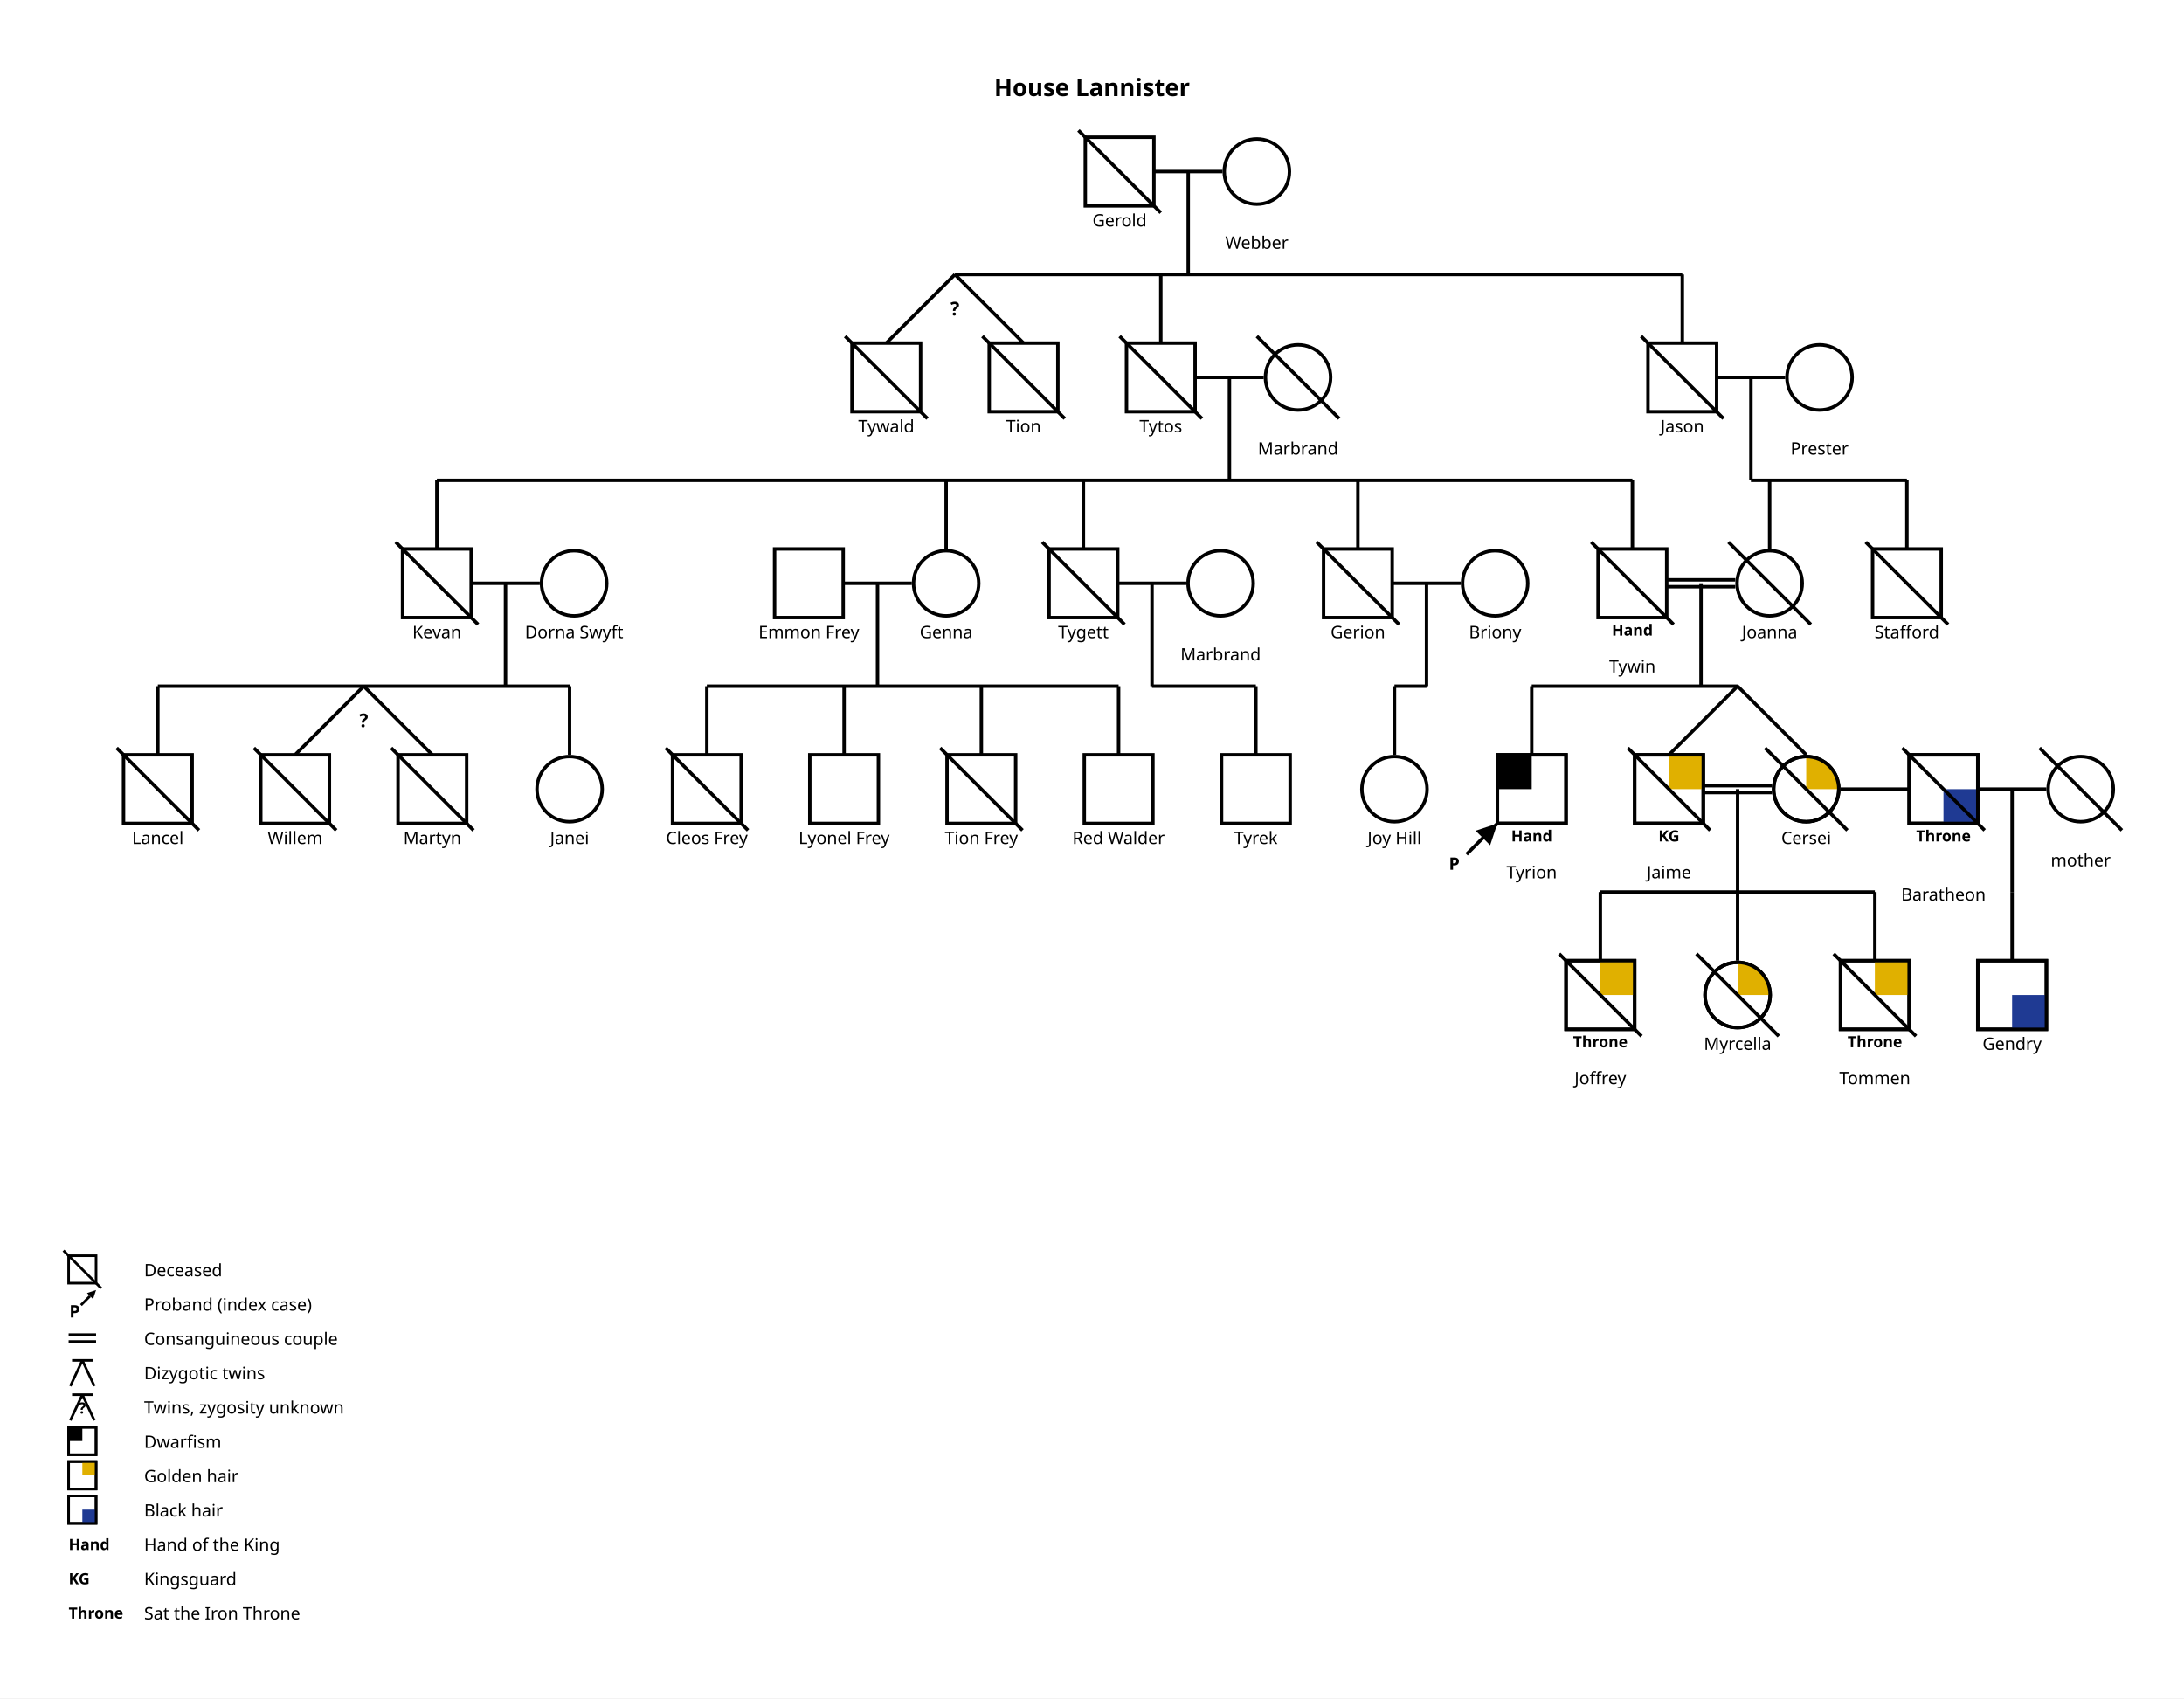
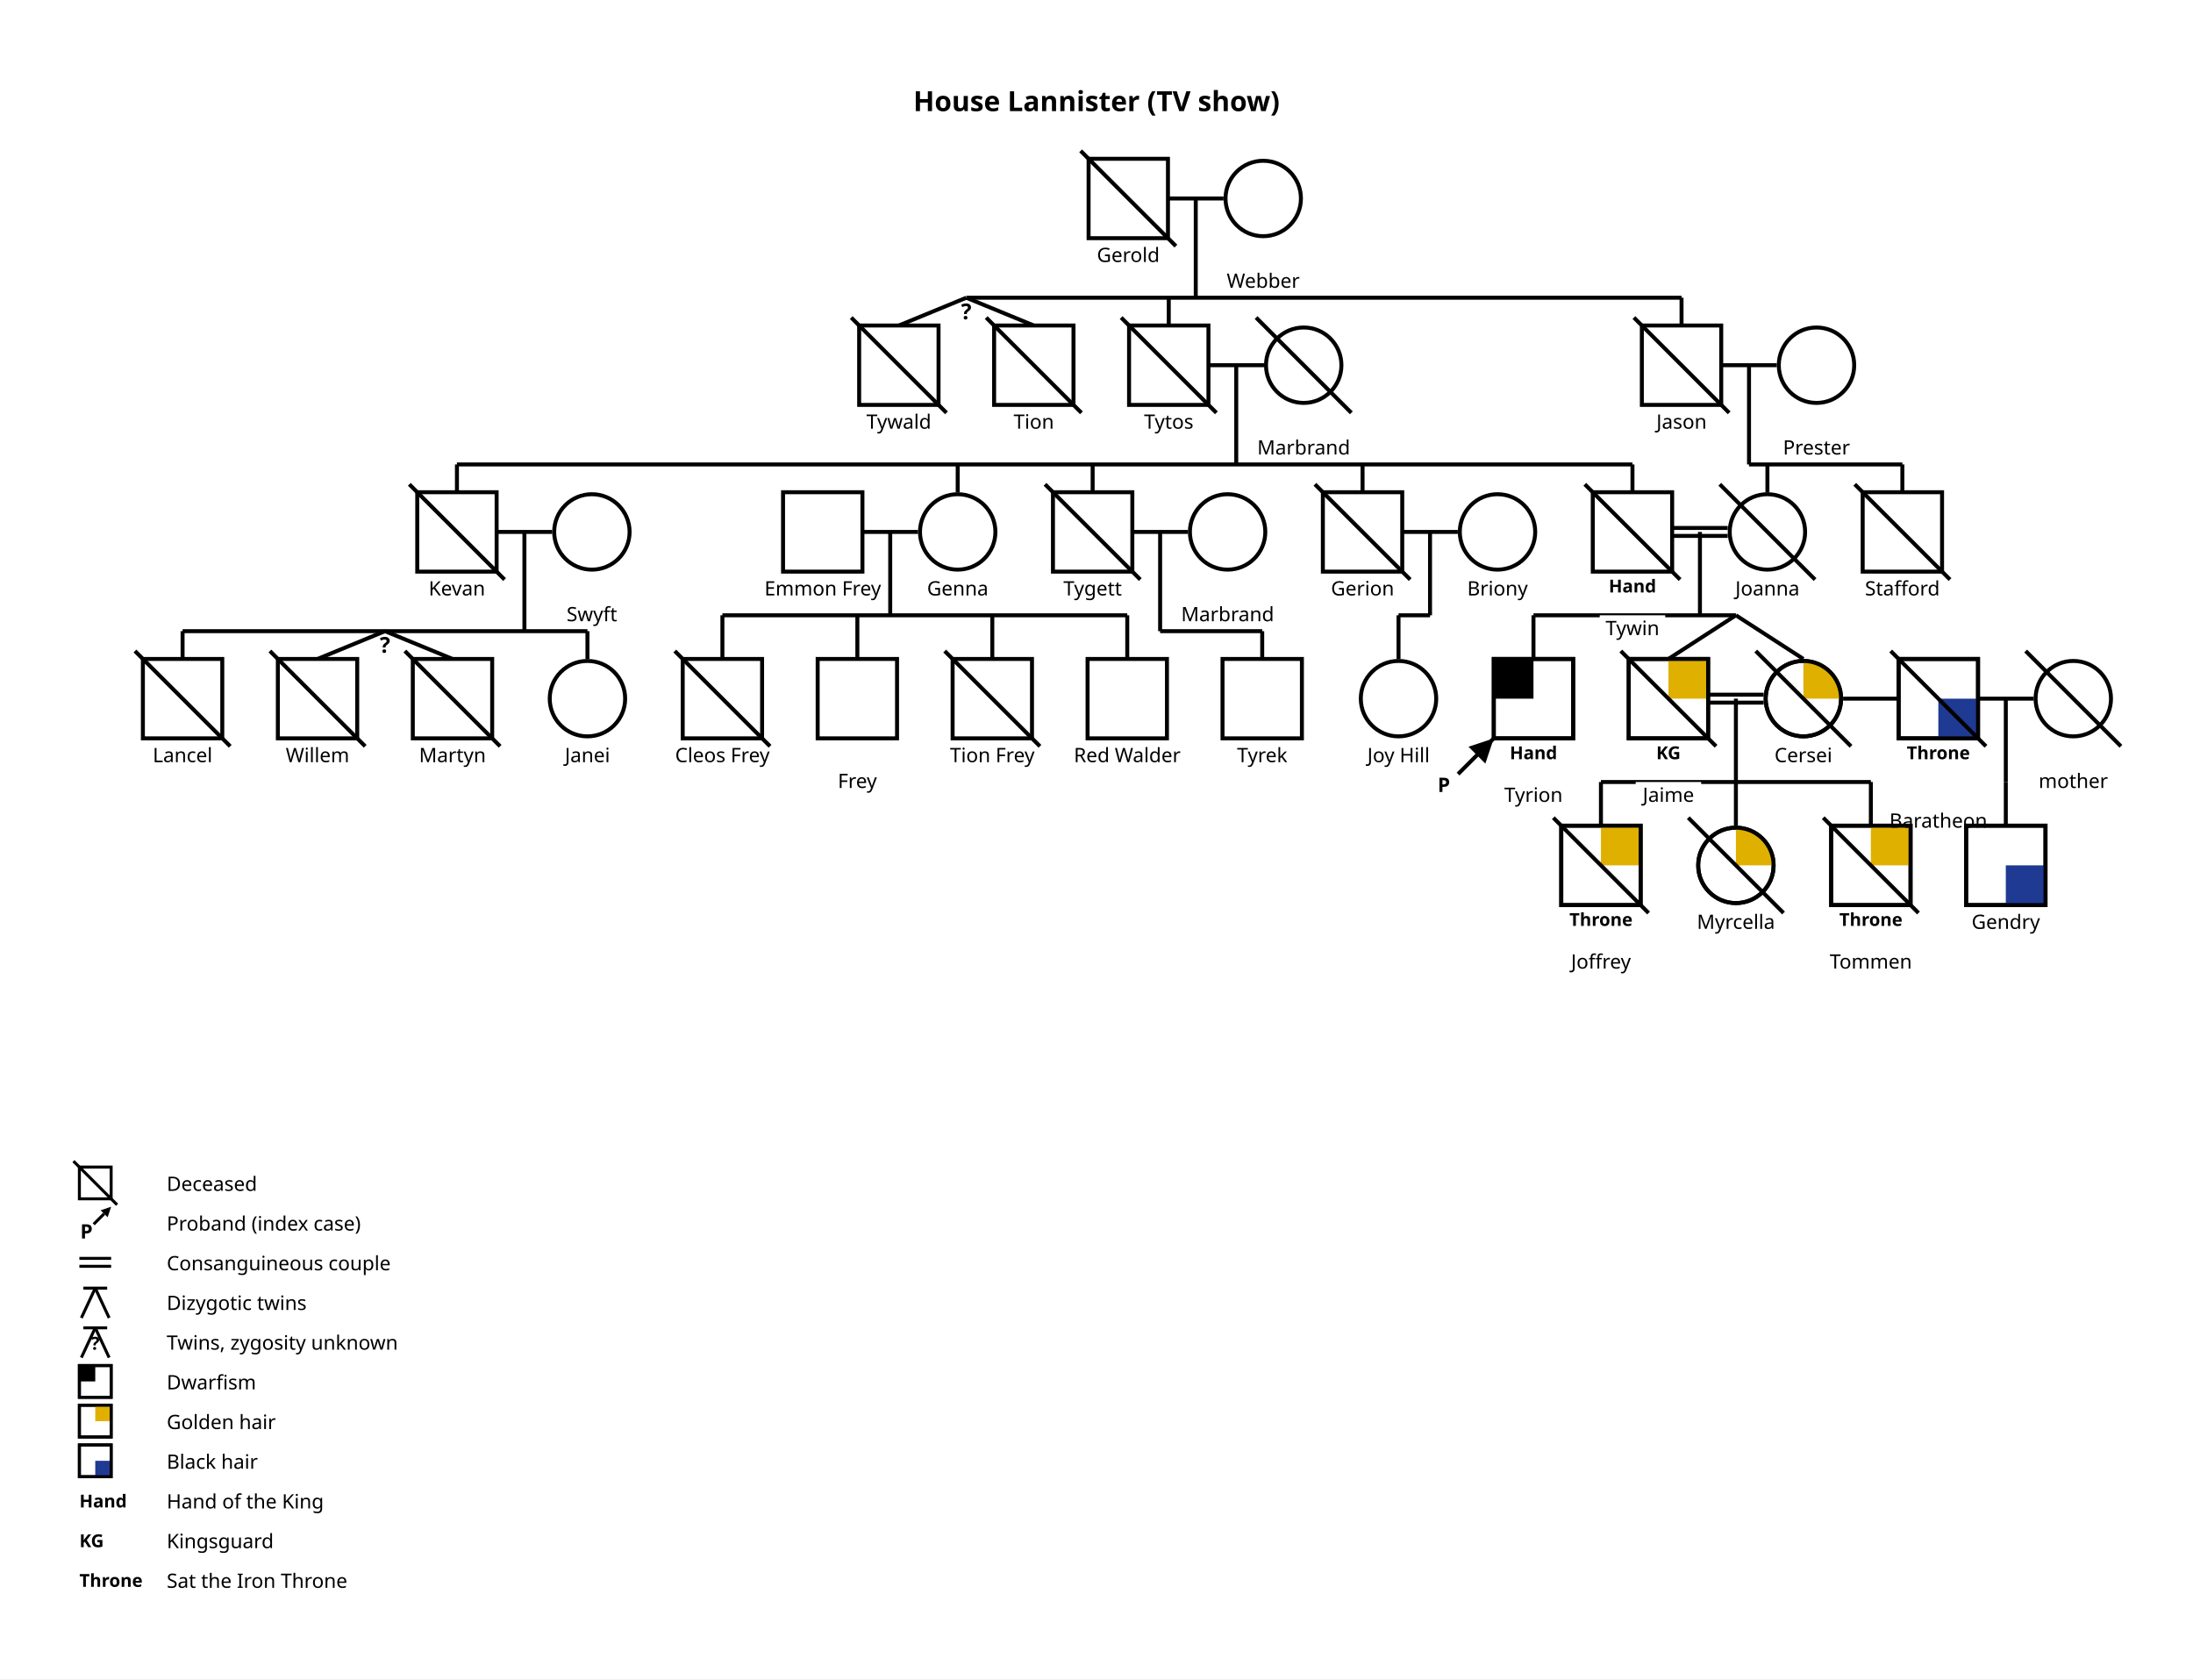
- <svg xmlns="http://www.w3.org/2000/svg" width="1273" height="990" viewBox="0 0 1273 990">
+ <svg xmlns="http://www.w3.org/2000/svg" width="1105" height="846" viewBox="0 0 1105 846">
  <defs>
    <marker id="proband-arrowhead" markerWidth="6" markerHeight="6" refX="6" refY="3" orient="auto">
      <path d="M 0 0 L 6 3 L 0 6 Z" fill="black" />
    </marker>
  </defs>
-   <rect width="1273" height="990" fill="white" />
-   <text class="chart-title" x="636.5" y="56" text-anchor="middle" font-family="sans-serif" font-size="14" font-weight="bold" fill="black">House Lannister</text>
+   <rect width="1105" height="846" fill="white" />
+   <text class="chart-title" x="552.5" y="56" text-anchor="middle" font-family="sans-serif" font-size="14" font-weight="bold" fill="black">House Lannister (TV show)</text>
  <g transform="translate(92 100)">
    <g class="couple-lines">
-       <path d="M 580.59 0 L 620.59 0" stroke="black" stroke-width="2" fill="none" />
-       <path d="M 604.6 120 L 644.6 120" stroke="black" stroke-width="2" fill="none" />
-       <path d="M 908.57 120 L 948.57 120" stroke="black" stroke-width="2" fill="none" />
-       <path d="M 182.64 240 L 222.64 240" stroke="black" stroke-width="2" fill="none" />
-       <path d="M 399.48 240 L 439.48 240" stroke="black" stroke-width="2" fill="none" />
-       <path d="M 559.48 240 L 599.48 240" stroke="black" stroke-width="2" fill="none" />
-       <path d="M 719.48 240 L 759.48 240" stroke="black" stroke-width="2" fill="none" />
-       <path d="M 879.48 238 L 919.48 238" stroke="black" stroke-width="2" fill="none" />
-       <path d="M 879.48 242 L 919.48 242" stroke="black" stroke-width="2" fill="none" />
-       <path d="M 900.8 358 L 940.8 358" stroke="black" stroke-width="2" fill="none" />
-       <path d="M 900.8 362 L 940.8 362" stroke="black" stroke-width="2" fill="none" />
-       <path d="M 980.8 360 L 1020.8 360" stroke="black" stroke-width="2" fill="none" />
-       <path d="M 1060.8 360 L 1100.8 360" stroke="black" stroke-width="2" fill="none" />
+       <path d="M 496.51 0 L 524.51 0" stroke="black" stroke-width="2" fill="none" />
+       <path d="M 516.91 84 L 544.91 84" stroke="black" stroke-width="2" fill="none" />
+       <path d="M 775.29 84 L 803.29 84" stroke="black" stroke-width="2" fill="none" />
+       <path d="M 158.24 168 L 186.24 168" stroke="black" stroke-width="2" fill="none" />
+       <path d="M 342.56 168 L 370.56 168" stroke="black" stroke-width="2" fill="none" />
+       <path d="M 478.56 168 L 506.56 168" stroke="black" stroke-width="2" fill="none" />
+       <path d="M 614.56 168 L 642.56 168" stroke="black" stroke-width="2" fill="none" />
+       <path d="M 750.56 166 L 778.56 166" stroke="black" stroke-width="2" fill="none" />
+       <path d="M 750.56 170 L 778.56 170" stroke="black" stroke-width="2" fill="none" />
+       <path d="M 768.68 250 L 796.68 250" stroke="black" stroke-width="2" fill="none" />
+       <path d="M 768.68 254 L 796.68 254" stroke="black" stroke-width="2" fill="none" />
+       <path d="M 836.68 252 L 864.68 252" stroke="black" stroke-width="2" fill="none" />
+       <path d="M 904.68 252 L 932.68 252" stroke="black" stroke-width="2" fill="none" />
    </g>
    <g class="sibship-lines">
-       <line x1="600.59" y1="0" x2="600.59" y2="60" stroke="black" stroke-width="2" />
-       <line x1="464.6" y1="60" x2="888.57" y2="60" stroke="black" stroke-width="2" />
-       <line x1="464.6" y1="60" x2="424.6" y2="100" stroke="black" stroke-width="2" />
-       <line x1="464.6" y1="60" x2="504.6" y2="100" stroke="black" stroke-width="2" />
-       <line x1="584.6" y1="60" x2="584.6" y2="100" stroke="black" stroke-width="2" />
-       <line x1="888.57" y1="60" x2="888.57" y2="100" stroke="black" stroke-width="2" />
-       <text x="464.6" y="83.85" text-anchor="middle" font-family="sans-serif" font-size="11" font-weight="bold" fill="black">?</text>
-       <line x1="624.6" y1="120" x2="624.6" y2="180" stroke="black" stroke-width="2" />
-       <line x1="162.64" y1="180" x2="859.48" y2="180" stroke="black" stroke-width="2" />
-       <line x1="162.64" y1="180" x2="162.64" y2="220" stroke="black" stroke-width="2" />
-       <line x1="459.48" y1="180" x2="459.48" y2="220" stroke="black" stroke-width="2" />
-       <line x1="539.48" y1="180" x2="539.48" y2="220" stroke="black" stroke-width="2" />
-       <line x1="699.48" y1="180" x2="699.48" y2="220" stroke="black" stroke-width="2" />
-       <line x1="859.48" y1="180" x2="859.48" y2="220" stroke="black" stroke-width="2" />
-       <line x1="928.57" y1="120" x2="928.57" y2="180" stroke="black" stroke-width="2" />
-       <line x1="928.57" y1="180" x2="1019.48" y2="180" stroke="black" stroke-width="2" />
-       <line x1="939.48" y1="180" x2="939.48" y2="220" stroke="black" stroke-width="2" />
-       <line x1="1019.48" y1="180" x2="1019.48" y2="220" stroke="black" stroke-width="2" />
-       <line x1="202.64" y1="240" x2="202.64" y2="300" stroke="black" stroke-width="2" />
-       <line x1="0" y1="300" x2="240" y2="300" stroke="black" stroke-width="2" />
-       <line x1="0" y1="300" x2="0" y2="340" stroke="black" stroke-width="2" />
-       <line x1="120" y1="300" x2="80" y2="340" stroke="black" stroke-width="2" />
-       <line x1="120" y1="300" x2="160" y2="340" stroke="black" stroke-width="2" />
-       <line x1="240" y1="300" x2="240" y2="340" stroke="black" stroke-width="2" />
-       <text x="120" y="323.85" text-anchor="middle" font-family="sans-serif" font-size="11" font-weight="bold" fill="black">?</text>
-       <line x1="419.48" y1="240" x2="419.48" y2="300" stroke="black" stroke-width="2" />
-       <line x1="320" y1="300" x2="560" y2="300" stroke="black" stroke-width="2" />
-       <line x1="320" y1="300" x2="320" y2="340" stroke="black" stroke-width="2" />
-       <line x1="400" y1="300" x2="400" y2="340" stroke="black" stroke-width="2" />
-       <line x1="480" y1="300" x2="480" y2="340" stroke="black" stroke-width="2" />
-       <line x1="560" y1="300" x2="560" y2="340" stroke="black" stroke-width="2" />
-       <line x1="579.48" y1="240" x2="579.48" y2="300" stroke="black" stroke-width="2" />
-       <line x1="579.48" y1="300" x2="640" y2="300" stroke="black" stroke-width="2" />
-       <line x1="640" y1="300" x2="640" y2="340" stroke="black" stroke-width="2" />
-       <line x1="739.48" y1="240" x2="739.48" y2="300" stroke="black" stroke-width="2" />
-       <line x1="720.8" y1="300" x2="739.48" y2="300" stroke="black" stroke-width="2" />
-       <line x1="720.8" y1="300" x2="720.8" y2="340" stroke="black" stroke-width="2" />
-       <line x1="899.48" y1="240" x2="899.48" y2="300" stroke="black" stroke-width="2" />
-       <line x1="800.8" y1="300" x2="920.8" y2="300" stroke="black" stroke-width="2" />
-       <line x1="800.8" y1="300" x2="800.8" y2="340" stroke="black" stroke-width="2" />
-       <line x1="920.8" y1="300" x2="880.8" y2="340" stroke="black" stroke-width="2" />
-       <line x1="920.8" y1="300" x2="960.8" y2="340" stroke="black" stroke-width="2" />
-       <line x1="920.8" y1="360" x2="920.8" y2="420" stroke="black" stroke-width="2" />
-       <line x1="840.8" y1="420" x2="1000.8" y2="420" stroke="black" stroke-width="2" />
-       <line x1="840.8" y1="420" x2="840.8" y2="460" stroke="black" stroke-width="2" />
-       <line x1="920.8" y1="420" x2="920.8" y2="460" stroke="black" stroke-width="2" />
-       <line x1="1000.8" y1="420" x2="1000.8" y2="460" stroke="black" stroke-width="2" />
-       <line x1="1080.8" y1="360" x2="1080.8" y2="420" stroke="black" stroke-width="2" />
-       <line x1="1080.8" y1="420" x2="1080.8" y2="420" stroke="black" stroke-width="2" />
-       <line x1="1080.8" y1="420" x2="1080.8" y2="460" stroke="black" stroke-width="2" />
+       <line x1="510.51" y1="0" x2="510.51" y2="50" stroke="black" stroke-width="2" />
+       <line x1="394.91" y1="50" x2="755.29" y2="50" stroke="black" stroke-width="2" />
+       <line x1="394.91" y1="50" x2="360.91" y2="64" stroke="black" stroke-width="2" />
+       <line x1="394.91" y1="50" x2="428.91" y2="64" stroke="black" stroke-width="2" />
+       <line x1="496.91" y1="50" x2="496.91" y2="64" stroke="black" stroke-width="2" />
+       <line x1="755.29" y1="50" x2="755.29" y2="64" stroke="black" stroke-width="2" />
+       <text x="394.91" y="60.85" text-anchor="middle" font-family="sans-serif" font-size="11" font-weight="bold" fill="black">?</text>
+       <line x1="530.91" y1="84" x2="530.91" y2="134" stroke="black" stroke-width="2" />
+       <line x1="138.24" y1="134" x2="730.56" y2="134" stroke="black" stroke-width="2" />
+       <line x1="138.24" y1="134" x2="138.24" y2="148" stroke="black" stroke-width="2" />
+       <line x1="390.56" y1="134" x2="390.56" y2="148" stroke="black" stroke-width="2" />
+       <line x1="458.56" y1="134" x2="458.56" y2="148" stroke="black" stroke-width="2" />
+       <line x1="594.56" y1="134" x2="594.56" y2="148" stroke="black" stroke-width="2" />
+       <line x1="730.56" y1="134" x2="730.56" y2="148" stroke="black" stroke-width="2" />
+       <line x1="789.29" y1="84" x2="789.29" y2="134" stroke="black" stroke-width="2" />
+       <line x1="789.29" y1="134" x2="866.56" y2="134" stroke="black" stroke-width="2" />
+       <line x1="798.56" y1="134" x2="798.56" y2="148" stroke="black" stroke-width="2" />
+       <line x1="866.56" y1="134" x2="866.56" y2="148" stroke="black" stroke-width="2" />
+       <line x1="172.24" y1="168" x2="172.24" y2="218" stroke="black" stroke-width="2" />
+       <line x1="0" y1="218" x2="204" y2="218" stroke="black" stroke-width="2" />
+       <line x1="0" y1="218" x2="0" y2="232" stroke="black" stroke-width="2" />
+       <line x1="102" y1="218" x2="68" y2="232" stroke="black" stroke-width="2" />
+       <line x1="102" y1="218" x2="136" y2="232" stroke="black" stroke-width="2" />
+       <line x1="204" y1="218" x2="204" y2="232" stroke="black" stroke-width="2" />
+       <text x="102" y="228.85" text-anchor="middle" font-family="sans-serif" font-size="11" font-weight="bold" fill="black">?</text>
+       <line x1="356.56" y1="168" x2="356.56" y2="210" stroke="black" stroke-width="2" />
+       <line x1="272" y1="210" x2="476" y2="210" stroke="black" stroke-width="2" />
+       <line x1="272" y1="210" x2="272" y2="232" stroke="black" stroke-width="2" />
+       <line x1="340" y1="210" x2="340" y2="232" stroke="black" stroke-width="2" />
+       <line x1="408" y1="210" x2="408" y2="232" stroke="black" stroke-width="2" />
+       <line x1="476" y1="210" x2="476" y2="232" stroke="black" stroke-width="2" />
+       <line x1="492.56" y1="168" x2="492.56" y2="218" stroke="black" stroke-width="2" />
+       <line x1="492.56" y1="218" x2="544" y2="218" stroke="black" stroke-width="2" />
+       <line x1="544" y1="218" x2="544" y2="232" stroke="black" stroke-width="2" />
+       <line x1="628.56" y1="168" x2="628.56" y2="210" stroke="black" stroke-width="2" />
+       <line x1="612.68" y1="210" x2="628.56" y2="210" stroke="black" stroke-width="2" />
+       <line x1="612.68" y1="210" x2="612.68" y2="232" stroke="black" stroke-width="2" />
+       <line x1="764.56" y1="168" x2="764.56" y2="210" stroke="black" stroke-width="2" />
+       <line x1="680.68" y1="210" x2="782.68" y2="210" stroke="black" stroke-width="2" />
+       <line x1="680.68" y1="210" x2="680.68" y2="232" stroke="black" stroke-width="2" />
+       <line x1="782.68" y1="210" x2="748.68" y2="232" stroke="black" stroke-width="2" />
+       <line x1="782.68" y1="210" x2="816.68" y2="232" stroke="black" stroke-width="2" />
+       <line x1="782.68" y1="252" x2="782.68" y2="294" stroke="black" stroke-width="2" />
+       <line x1="714.68" y1="294" x2="850.68" y2="294" stroke="black" stroke-width="2" />
+       <line x1="714.68" y1="294" x2="714.68" y2="316" stroke="black" stroke-width="2" />
+       <line x1="782.68" y1="294" x2="782.68" y2="316" stroke="black" stroke-width="2" />
+       <line x1="850.68" y1="294" x2="850.68" y2="316" stroke="black" stroke-width="2" />
+       <line x1="918.68" y1="252" x2="918.68" y2="294" stroke="black" stroke-width="2" />
+       <line x1="918.68" y1="294" x2="918.68" y2="294" stroke="black" stroke-width="2" />
+       <line x1="918.68" y1="294" x2="918.68" y2="316" stroke="black" stroke-width="2" />
    </g>
    <g class="assisted-lines">
</g>
    <g class="duplicate-arcs">
</g>
    <g class="symbols">
-       <g transform="translate(560.59 0)">
-         <rect x="-20" y="-20" width="40" height="40" stroke="black" stroke-width="2" fill="white" />
-         <line x1="-24" y1="-24" x2="24" y2="24" stroke="black" stroke-width="2" />
-       </g>
-       <g transform="translate(640.59 0)">
-         <circle cx="0" cy="0" r="19" stroke="black" stroke-width="2" fill="white" />
-       </g>
-       <g transform="translate(424.6 120)">
-         <rect x="-20" y="-20" width="40" height="40" stroke="black" stroke-width="2" fill="white" />
-         <line x1="-24" y1="-24" x2="24" y2="24" stroke="black" stroke-width="2" />
-       </g>
-       <g transform="translate(504.6 120)">
-         <rect x="-20" y="-20" width="40" height="40" stroke="black" stroke-width="2" fill="white" />
-         <line x1="-24" y1="-24" x2="24" y2="24" stroke="black" stroke-width="2" />
-       </g>
-       <g transform="translate(584.6 120)">
-         <rect x="-20" y="-20" width="40" height="40" stroke="black" stroke-width="2" fill="white" />
-         <line x1="-24" y1="-24" x2="24" y2="24" stroke="black" stroke-width="2" />
-       </g>
-       <g transform="translate(664.6 120)">
-         <circle cx="0" cy="0" r="19" stroke="black" stroke-width="2" fill="white" />
-         <line x1="-24" y1="-24" x2="24" y2="24" stroke="black" stroke-width="2" />
-       </g>
-       <g transform="translate(888.57 120)">
-         <rect x="-20" y="-20" width="40" height="40" stroke="black" stroke-width="2" fill="white" />
-         <line x1="-24" y1="-24" x2="24" y2="24" stroke="black" stroke-width="2" />
-       </g>
-       <g transform="translate(968.57 120)">
-         <circle cx="0" cy="0" r="19" stroke="black" stroke-width="2" fill="white" />
-       </g>
-       <g transform="translate(162.64 240)">
-         <rect x="-20" y="-20" width="40" height="40" stroke="black" stroke-width="2" fill="white" />
-         <line x1="-24" y1="-24" x2="24" y2="24" stroke="black" stroke-width="2" />
-       </g>
-       <g transform="translate(242.64 240)">
-         <circle cx="0" cy="0" r="19" stroke="black" stroke-width="2" fill="white" />
-       </g>
-       <g transform="translate(379.48 240)">
-         <rect x="-20" y="-20" width="40" height="40" stroke="black" stroke-width="2" fill="white" />
-       </g>
-       <g transform="translate(459.48 240)">
-         <circle cx="0" cy="0" r="19" stroke="black" stroke-width="2" fill="white" />
-       </g>
-       <g transform="translate(539.48 240)">
-         <rect x="-20" y="-20" width="40" height="40" stroke="black" stroke-width="2" fill="white" />
-         <line x1="-24" y1="-24" x2="24" y2="24" stroke="black" stroke-width="2" />
-       </g>
-       <g transform="translate(619.48 240)">
-         <circle cx="0" cy="0" r="19" stroke="black" stroke-width="2" fill="white" />
-       </g>
-       <g transform="translate(699.48 240)">
-         <rect x="-20" y="-20" width="40" height="40" stroke="black" stroke-width="2" fill="white" />
-         <line x1="-24" y1="-24" x2="24" y2="24" stroke="black" stroke-width="2" />
-       </g>
-       <g transform="translate(779.48 240)">
-         <circle cx="0" cy="0" r="19" stroke="black" stroke-width="2" fill="white" />
-       </g>
-       <g transform="translate(859.48 240)">
+       <g transform="translate(476.51 0)">
+         <rect x="-20" y="-20" width="40" height="40" stroke="black" stroke-width="2" fill="white" />
+         <line x1="-24" y1="-24" x2="24" y2="24" stroke="black" stroke-width="2" />
+       </g>
+       <g transform="translate(544.51 0)">
+         <circle cx="0" cy="0" r="19" stroke="black" stroke-width="2" fill="white" />
+       </g>
+       <g transform="translate(360.91 84)">
+         <rect x="-20" y="-20" width="40" height="40" stroke="black" stroke-width="2" fill="white" />
+         <line x1="-24" y1="-24" x2="24" y2="24" stroke="black" stroke-width="2" />
+       </g>
+       <g transform="translate(428.91 84)">
+         <rect x="-20" y="-20" width="40" height="40" stroke="black" stroke-width="2" fill="white" />
+         <line x1="-24" y1="-24" x2="24" y2="24" stroke="black" stroke-width="2" />
+       </g>
+       <g transform="translate(496.91 84)">
+         <rect x="-20" y="-20" width="40" height="40" stroke="black" stroke-width="2" fill="white" />
+         <line x1="-24" y1="-24" x2="24" y2="24" stroke="black" stroke-width="2" />
+       </g>
+       <g transform="translate(564.91 84)">
+         <circle cx="0" cy="0" r="19" stroke="black" stroke-width="2" fill="white" />
+         <line x1="-24" y1="-24" x2="24" y2="24" stroke="black" stroke-width="2" />
+       </g>
+       <g transform="translate(755.29 84)">
+         <rect x="-20" y="-20" width="40" height="40" stroke="black" stroke-width="2" fill="white" />
+         <line x1="-24" y1="-24" x2="24" y2="24" stroke="black" stroke-width="2" />
+       </g>
+       <g transform="translate(823.29 84)">
+         <circle cx="0" cy="0" r="19" stroke="black" stroke-width="2" fill="white" />
+       </g>
+       <g transform="translate(138.24 168)">
+         <rect x="-20" y="-20" width="40" height="40" stroke="black" stroke-width="2" fill="white" />
+         <line x1="-24" y1="-24" x2="24" y2="24" stroke="black" stroke-width="2" />
+       </g>
+       <g transform="translate(206.24 168)">
+         <circle cx="0" cy="0" r="19" stroke="black" stroke-width="2" fill="white" />
+       </g>
+       <g transform="translate(322.56 168)">
+         <rect x="-20" y="-20" width="40" height="40" stroke="black" stroke-width="2" fill="white" />
+       </g>
+       <g transform="translate(390.56 168)">
+         <circle cx="0" cy="0" r="19" stroke="black" stroke-width="2" fill="white" />
+       </g>
+       <g transform="translate(458.56 168)">
+         <rect x="-20" y="-20" width="40" height="40" stroke="black" stroke-width="2" fill="white" />
+         <line x1="-24" y1="-24" x2="24" y2="24" stroke="black" stroke-width="2" />
+       </g>
+       <g transform="translate(526.56 168)">
+         <circle cx="0" cy="0" r="19" stroke="black" stroke-width="2" fill="white" />
+       </g>
+       <g transform="translate(594.56 168)">
+         <rect x="-20" y="-20" width="40" height="40" stroke="black" stroke-width="2" fill="white" />
+         <line x1="-24" y1="-24" x2="24" y2="24" stroke="black" stroke-width="2" />
+       </g>
+       <g transform="translate(662.56 168)">
+         <circle cx="0" cy="0" r="19" stroke="black" stroke-width="2" fill="white" />
+       </g>
+       <g transform="translate(730.56 168)">
        <rect x="-20" y="-20" width="40" height="40" stroke="black" stroke-width="2" fill="white" />
        <text x="0" y="30.5" text-anchor="middle" font-family="sans-serif" font-size="9" font-weight="bold" fill="#000000">Hand</text>
        <line x1="-24" y1="-24" x2="24" y2="24" stroke="black" stroke-width="2" />
      </g>
-       <g transform="translate(939.48 240)">
-         <circle cx="0" cy="0" r="19" stroke="black" stroke-width="2" fill="white" />
-         <line x1="-24" y1="-24" x2="24" y2="24" stroke="black" stroke-width="2" />
-       </g>
-       <g transform="translate(1019.48 240)">
-         <rect x="-20" y="-20" width="40" height="40" stroke="black" stroke-width="2" fill="white" />
-         <line x1="-24" y1="-24" x2="24" y2="24" stroke="black" stroke-width="2" />
-       </g>
-       <g transform="translate(0 360)">
-         <rect x="-20" y="-20" width="40" height="40" stroke="black" stroke-width="2" fill="white" />
-         <line x1="-24" y1="-24" x2="24" y2="24" stroke="black" stroke-width="2" />
-       </g>
-       <g transform="translate(80 360)">
-         <rect x="-20" y="-20" width="40" height="40" stroke="black" stroke-width="2" fill="white" />
-         <line x1="-24" y1="-24" x2="24" y2="24" stroke="black" stroke-width="2" />
-       </g>
-       <g transform="translate(160 360)">
-         <rect x="-20" y="-20" width="40" height="40" stroke="black" stroke-width="2" fill="white" />
-         <line x1="-24" y1="-24" x2="24" y2="24" stroke="black" stroke-width="2" />
-       </g>
-       <g transform="translate(240 360)">
-         <circle cx="0" cy="0" r="19" stroke="black" stroke-width="2" fill="white" />
-       </g>
-       <g transform="translate(320 360)">
-         <rect x="-20" y="-20" width="40" height="40" stroke="black" stroke-width="2" fill="white" />
-         <line x1="-24" y1="-24" x2="24" y2="24" stroke="black" stroke-width="2" />
-       </g>
-       <g transform="translate(400 360)">
-         <rect x="-20" y="-20" width="40" height="40" stroke="black" stroke-width="2" fill="white" />
-       </g>
-       <g transform="translate(480 360)">
-         <rect x="-20" y="-20" width="40" height="40" stroke="black" stroke-width="2" fill="white" />
-         <line x1="-24" y1="-24" x2="24" y2="24" stroke="black" stroke-width="2" />
-       </g>
-       <g transform="translate(560 360)">
-         <rect x="-20" y="-20" width="40" height="40" stroke="black" stroke-width="2" fill="white" />
-       </g>
-       <g transform="translate(640 360)">
-         <rect x="-20" y="-20" width="40" height="40" stroke="black" stroke-width="2" fill="white" />
-       </g>
-       <g transform="translate(720.8 360)">
-         <circle cx="0" cy="0" r="19" stroke="black" stroke-width="2" fill="white" />
-       </g>
-       <g transform="translate(800.8 360)">
+       <g transform="translate(798.56 168)">
+         <circle cx="0" cy="0" r="19" stroke="black" stroke-width="2" fill="white" />
+         <line x1="-24" y1="-24" x2="24" y2="24" stroke="black" stroke-width="2" />
+       </g>
+       <g transform="translate(866.56 168)">
+         <rect x="-20" y="-20" width="40" height="40" stroke="black" stroke-width="2" fill="white" />
+         <line x1="-24" y1="-24" x2="24" y2="24" stroke="black" stroke-width="2" />
+       </g>
+       <g transform="translate(0 252)">
+         <rect x="-20" y="-20" width="40" height="40" stroke="black" stroke-width="2" fill="white" />
+         <line x1="-24" y1="-24" x2="24" y2="24" stroke="black" stroke-width="2" />
+       </g>
+       <g transform="translate(68 252)">
+         <rect x="-20" y="-20" width="40" height="40" stroke="black" stroke-width="2" fill="white" />
+         <line x1="-24" y1="-24" x2="24" y2="24" stroke="black" stroke-width="2" />
+       </g>
+       <g transform="translate(136 252)">
+         <rect x="-20" y="-20" width="40" height="40" stroke="black" stroke-width="2" fill="white" />
+         <line x1="-24" y1="-24" x2="24" y2="24" stroke="black" stroke-width="2" />
+       </g>
+       <g transform="translate(204 252)">
+         <circle cx="0" cy="0" r="19" stroke="black" stroke-width="2" fill="white" />
+       </g>
+       <g transform="translate(272 252)">
+         <rect x="-20" y="-20" width="40" height="40" stroke="black" stroke-width="2" fill="white" />
+         <line x1="-24" y1="-24" x2="24" y2="24" stroke="black" stroke-width="2" />
+       </g>
+       <g transform="translate(340 252)">
+         <rect x="-20" y="-20" width="40" height="40" stroke="black" stroke-width="2" fill="white" />
+       </g>
+       <g transform="translate(408 252)">
+         <rect x="-20" y="-20" width="40" height="40" stroke="black" stroke-width="2" fill="white" />
+         <line x1="-24" y1="-24" x2="24" y2="24" stroke="black" stroke-width="2" />
+       </g>
+       <g transform="translate(476 252)">
+         <rect x="-20" y="-20" width="40" height="40" stroke="black" stroke-width="2" fill="white" />
+       </g>
+       <g transform="translate(544 252)">
+         <rect x="-20" y="-20" width="40" height="40" stroke="black" stroke-width="2" fill="white" />
+       </g>
+       <g transform="translate(612.68 252)">
+         <circle cx="0" cy="0" r="19" stroke="black" stroke-width="2" fill="white" />
+       </g>
+       <g transform="translate(680.68 252)">
        <clipPath id="symbol-clip-3-10">
          <rect x="-20" y="-20" width="40" height="40" />
        </clipPath>
        <rect x="-20" y="-20" width="40" height="40" stroke="black" stroke-width="2" fill="white" />
        <path d="M 0 0 L -40 0 A 40 40 0 0 1 0 -40 Z" fill="#000000" clip-path="url(#symbol-clip-3-10)" />
        <rect x="-20" y="-20" width="40" height="40" stroke="black" stroke-width="2" fill="none" />
        <text x="0" y="30.5" text-anchor="middle" font-family="sans-serif" font-size="9" font-weight="bold" fill="#000000">Hand</text>
        <line x1="-38" y1="38" x2="-20" y2="20" stroke="black" stroke-width="2" marker-end="url(#proband-arrowhead)" />
        <rect x="-50" y="38" width="8.5" height="10" fill="white" />
        <text class="proband-letter" x="-42" y="47" text-anchor="end" font-family="sans-serif" font-size="10" font-weight="bold" fill="black">P</text>
      </g>
-       <g transform="translate(880.8 360)">
+       <g transform="translate(748.68 252)">
        <clipPath id="symbol-clip-3-11">
          <rect x="-20" y="-20" width="40" height="40" />
        </clipPath>
        <rect x="-20" y="-20" width="40" height="40" stroke="black" stroke-width="2" fill="white" />
        <path d="M 0 0 L 0 -40 A 40 40 0 0 1 40 0 Z" fill="#e0b000" clip-path="url(#symbol-clip-3-11)" />
        <rect x="-20" y="-20" width="40" height="40" stroke="black" stroke-width="2" fill="none" />
        <text x="0" y="30.5" text-anchor="middle" font-family="sans-serif" font-size="9" font-weight="bold" fill="#000000">KG</text>
        <line x1="-24" y1="-24" x2="24" y2="24" stroke="black" stroke-width="2" />
      </g>
-       <g transform="translate(960.8 360)">
+       <g transform="translate(816.68 252)">
        <clipPath id="symbol-clip-3-12">
          <circle cx="0" cy="0" r="19" />
        </clipPath>
        <circle cx="0" cy="0" r="19" stroke="black" stroke-width="2" fill="white" />
        <path d="M 0 0 L 0 -40 A 40 40 0 0 1 40 0 Z" fill="#e0b000" clip-path="url(#symbol-clip-3-12)" />
        <circle cx="0" cy="0" r="19" stroke="black" stroke-width="2" fill="none" />
        <line x1="-24" y1="-24" x2="24" y2="24" stroke="black" stroke-width="2" />
      </g>
-       <g transform="translate(1040.8 360)">
+       <g transform="translate(884.68 252)">
        <clipPath id="symbol-clip-3-13">
          <rect x="-20" y="-20" width="40" height="40" />
        </clipPath>
        <rect x="-20" y="-20" width="40" height="40" stroke="black" stroke-width="2" fill="white" />
        <path d="M 0 0 L 40 0 A 40 40 0 0 1 0 40 Z" fill="#1f3a93" clip-path="url(#symbol-clip-3-13)" />
        <rect x="-20" y="-20" width="40" height="40" stroke="black" stroke-width="2" fill="none" />
        <text x="0" y="30.5" text-anchor="middle" font-family="sans-serif" font-size="9" font-weight="bold" fill="#000000">Throne</text>
        <line x1="-24" y1="-24" x2="24" y2="24" stroke="black" stroke-width="2" />
      </g>
-       <g transform="translate(1120.8 360)">
-         <circle cx="0" cy="0" r="19" stroke="black" stroke-width="2" fill="white" />
-         <line x1="-24" y1="-24" x2="24" y2="24" stroke="black" stroke-width="2" />
-       </g>
-       <g transform="translate(840.8 480)">
+       <g transform="translate(952.68 252)">
+         <circle cx="0" cy="0" r="19" stroke="black" stroke-width="2" fill="white" />
+         <line x1="-24" y1="-24" x2="24" y2="24" stroke="black" stroke-width="2" />
+       </g>
+       <g transform="translate(714.68 336)">
        <clipPath id="symbol-clip-4-0">
          <rect x="-20" y="-20" width="40" height="40" />
        </clipPath>
        <rect x="-20" y="-20" width="40" height="40" stroke="black" stroke-width="2" fill="white" />
        <path d="M 0 0 L 0 -40 A 40 40 0 0 1 40 0 Z" fill="#e0b000" clip-path="url(#symbol-clip-4-0)" />
        <rect x="-20" y="-20" width="40" height="40" stroke="black" stroke-width="2" fill="none" />
        <text x="0" y="30.5" text-anchor="middle" font-family="sans-serif" font-size="9" font-weight="bold" fill="#000000">Throne</text>
        <line x1="-24" y1="-24" x2="24" y2="24" stroke="black" stroke-width="2" />
      </g>
-       <g transform="translate(920.8 480)">
+       <g transform="translate(782.68 336)">
        <clipPath id="symbol-clip-4-1">
          <circle cx="0" cy="0" r="19" />
        </clipPath>
        <circle cx="0" cy="0" r="19" stroke="black" stroke-width="2" fill="white" />
        <path d="M 0 0 L 0 -40 A 40 40 0 0 1 40 0 Z" fill="#e0b000" clip-path="url(#symbol-clip-4-1)" />
        <circle cx="0" cy="0" r="19" stroke="black" stroke-width="2" fill="none" />
        <line x1="-24" y1="-24" x2="24" y2="24" stroke="black" stroke-width="2" />
      </g>
-       <g transform="translate(1000.8 480)">
+       <g transform="translate(850.68 336)">
        <clipPath id="symbol-clip-4-2">
          <rect x="-20" y="-20" width="40" height="40" />
        </clipPath>
        <rect x="-20" y="-20" width="40" height="40" stroke="black" stroke-width="2" fill="white" />
        <path d="M 0 0 L 0 -40 A 40 40 0 0 1 40 0 Z" fill="#e0b000" clip-path="url(#symbol-clip-4-2)" />
        <rect x="-20" y="-20" width="40" height="40" stroke="black" stroke-width="2" fill="none" />
        <text x="0" y="30.5" text-anchor="middle" font-family="sans-serif" font-size="9" font-weight="bold" fill="#000000">Throne</text>
        <line x1="-24" y1="-24" x2="24" y2="24" stroke="black" stroke-width="2" />
      </g>
-       <g transform="translate(1080.8 480)">
+       <g transform="translate(918.68 336)">
        <clipPath id="symbol-clip-4-3">
          <rect x="-20" y="-20" width="40" height="40" />
        </clipPath>
        <rect x="-20" y="-20" width="40" height="40" stroke="black" stroke-width="2" fill="white" />
        <path d="M 0 0 L 40 0 A 40 40 0 0 1 0 40 Z" fill="#1f3a93" clip-path="url(#symbol-clip-4-3)" />
        <rect x="-20" y="-20" width="40" height="40" stroke="black" stroke-width="2" fill="none" />
      </g>
    </g>
    <g class="labels">
-       <text x="560.59" y="32" text-anchor="middle" font-family="sans-serif" font-size="10" fill="black">Gerold</text>
-       <text x="640.59" y="32" text-anchor="middle" font-family="sans-serif" font-size="10" fill="black" />
-       <text x="640.59" y="45" text-anchor="middle" font-family="sans-serif" font-size="10" fill="black">Webber</text>
-       <text x="424.6" y="152" text-anchor="middle" font-family="sans-serif" font-size="10" fill="black">Tywald</text>
-       <text x="504.6" y="152" text-anchor="middle" font-family="sans-serif" font-size="10" fill="black">Tion</text>
-       <text x="584.6" y="152" text-anchor="middle" font-family="sans-serif" font-size="10" fill="black">Tytos</text>
-       <text x="664.6" y="152" text-anchor="middle" font-family="sans-serif" font-size="10" fill="black" />
-       <text x="664.6" y="165" text-anchor="middle" font-family="sans-serif" font-size="10" fill="black">Marbrand</text>
-       <text x="888.57" y="152" text-anchor="middle" font-family="sans-serif" font-size="10" fill="black">Jason</text>
-       <text x="968.57" y="152" text-anchor="middle" font-family="sans-serif" font-size="10" fill="black" />
-       <text x="968.57" y="165" text-anchor="middle" font-family="sans-serif" font-size="10" fill="black">Prester</text>
-       <text x="162.64" y="272" text-anchor="middle" font-family="sans-serif" font-size="10" fill="black">Kevan</text>
-       <text x="242.64" y="272" text-anchor="middle" font-family="sans-serif" font-size="10" fill="black">Dorna Swyft</text>
-       <text x="379.48" y="272" text-anchor="middle" font-family="sans-serif" font-size="10" fill="black">Emmon Frey</text>
-       <text x="459.48" y="272" text-anchor="middle" font-family="sans-serif" font-size="10" fill="black">Genna</text>
-       <text x="539.48" y="272" text-anchor="middle" font-family="sans-serif" font-size="10" fill="black">Tygett</text>
-       <text x="619.48" y="272" text-anchor="middle" font-family="sans-serif" font-size="10" fill="black" />
-       <text x="619.48" y="285" text-anchor="middle" font-family="sans-serif" font-size="10" fill="black">Marbrand</text>
-       <text x="699.48" y="272" text-anchor="middle" font-family="sans-serif" font-size="10" fill="black">Gerion</text>
-       <text x="779.48" y="272" text-anchor="middle" font-family="sans-serif" font-size="10" fill="black">Briony</text>
-       <text x="859.48" y="292" text-anchor="middle" font-family="sans-serif" font-size="10" fill="black">Tywin</text>
-       <text x="939.48" y="272" text-anchor="middle" font-family="sans-serif" font-size="10" fill="black">Joanna</text>
-       <text x="1019.48" y="272" text-anchor="middle" font-family="sans-serif" font-size="10" fill="black">Stafford</text>
-       <text x="0" y="392" text-anchor="middle" font-family="sans-serif" font-size="10" fill="black">Lancel</text>
-       <text x="80" y="392" text-anchor="middle" font-family="sans-serif" font-size="10" fill="black">Willem</text>
-       <text x="160" y="392" text-anchor="middle" font-family="sans-serif" font-size="10" fill="black">Martyn</text>
-       <text x="240" y="392" text-anchor="middle" font-family="sans-serif" font-size="10" fill="black">Janei</text>
-       <text x="320" y="392" text-anchor="middle" font-family="sans-serif" font-size="10" fill="black">Cleos Frey</text>
-       <text x="400" y="392" text-anchor="middle" font-family="sans-serif" font-size="10" fill="black">Lyonel Frey</text>
-       <text x="480" y="392" text-anchor="middle" font-family="sans-serif" font-size="10" fill="black">Tion Frey</text>
-       <text x="560" y="392" text-anchor="middle" font-family="sans-serif" font-size="10" fill="black">Red Walder</text>
-       <text x="640" y="392" text-anchor="middle" font-family="sans-serif" font-size="10" fill="black">Tyrek</text>
-       <text x="720.8" y="392" text-anchor="middle" font-family="sans-serif" font-size="10" fill="black">Joy Hill</text>
-       <text x="800.8" y="412" text-anchor="middle" font-family="sans-serif" font-size="10" fill="black">Tyrion</text>
-       <text x="880.8" y="412" text-anchor="middle" font-family="sans-serif" font-size="10" fill="black">Jaime</text>
-       <text x="960.8" y="392" text-anchor="middle" font-family="sans-serif" font-size="10" fill="black">Cersei</text>
-       <text x="1040.8" y="412" text-anchor="middle" font-family="sans-serif" font-size="10" fill="black" />
-       <text x="1040.8" y="425" text-anchor="middle" font-family="sans-serif" font-size="10" fill="black">Baratheon</text>
-       <text x="1120.8" y="392" text-anchor="middle" font-family="sans-serif" font-size="10" fill="black" />
-       <text x="1120.8" y="405" text-anchor="middle" font-family="sans-serif" font-size="10" fill="black">mother</text>
-       <text x="840.8" y="532" text-anchor="middle" font-family="sans-serif" font-size="10" fill="black">Joffrey</text>
-       <text x="920.8" y="512" text-anchor="middle" font-family="sans-serif" font-size="10" fill="black">Myrcella</text>
-       <text x="1000.8" y="532" text-anchor="middle" font-family="sans-serif" font-size="10" fill="black">Tommen</text>
-       <text x="1080.8" y="512" text-anchor="middle" font-family="sans-serif" font-size="10" fill="black">Gendry</text>
+       <text x="476.51" y="32" text-anchor="middle" font-family="sans-serif" font-size="10" fill="black">Gerold</text>
+       <text x="544.51" y="32" text-anchor="middle" font-family="sans-serif" font-size="10" fill="black" />
+       <text x="544.51" y="45" text-anchor="middle" font-family="sans-serif" font-size="10" fill="black">Webber</text>
+       <text x="360.91" y="116" text-anchor="middle" font-family="sans-serif" font-size="10" fill="black">Tywald</text>
+       <text x="428.91" y="116" text-anchor="middle" font-family="sans-serif" font-size="10" fill="black">Tion</text>
+       <text x="496.91" y="116" text-anchor="middle" font-family="sans-serif" font-size="10" fill="black">Tytos</text>
+       <text x="564.91" y="116" text-anchor="middle" font-family="sans-serif" font-size="10" fill="black" />
+       <text x="564.91" y="129" text-anchor="middle" font-family="sans-serif" font-size="10" fill="black">Marbrand</text>
+       <text x="755.29" y="116" text-anchor="middle" font-family="sans-serif" font-size="10" fill="black">Jason</text>
+       <text x="823.29" y="116" text-anchor="middle" font-family="sans-serif" font-size="10" fill="black" />
+       <text x="823.29" y="129" text-anchor="middle" font-family="sans-serif" font-size="10" fill="black">Prester</text>
+       <text x="138.24" y="200" text-anchor="middle" font-family="sans-serif" font-size="10" fill="black">Kevan</text>
+       <text x="206.24" y="200" text-anchor="middle" font-family="sans-serif" font-size="10" fill="black" />
+       <text x="206.24" y="213" text-anchor="middle" font-family="sans-serif" font-size="10" fill="black">Swyft</text>
+       <text x="322.56" y="200" text-anchor="middle" font-family="sans-serif" font-size="10" fill="black">Emmon Frey</text>
+       <text x="390.56" y="200" text-anchor="middle" font-family="sans-serif" font-size="10" fill="black">Genna</text>
+       <text x="458.56" y="200" text-anchor="middle" font-family="sans-serif" font-size="10" fill="black">Tygett</text>
+       <text x="526.56" y="200" text-anchor="middle" font-family="sans-serif" font-size="10" fill="black" />
+       <text x="526.56" y="213" text-anchor="middle" font-family="sans-serif" font-size="10" fill="black">Marbrand</text>
+       <text x="594.56" y="200" text-anchor="middle" font-family="sans-serif" font-size="10" fill="black">Gerion</text>
+       <text x="662.56" y="200" text-anchor="middle" font-family="sans-serif" font-size="10" fill="black">Briony</text>
+       <rect x="714.06" y="210" width="33" height="13" fill="white" />
+       <text x="730.56" y="220" text-anchor="middle" font-family="sans-serif" font-size="10" fill="black">Tywin</text>
+       <text x="798.56" y="200" text-anchor="middle" font-family="sans-serif" font-size="10" fill="black">Joanna</text>
+       <text x="866.56" y="200" text-anchor="middle" font-family="sans-serif" font-size="10" fill="black">Stafford</text>
+       <text x="0" y="284" text-anchor="middle" font-family="sans-serif" font-size="10" fill="black">Lancel</text>
+       <text x="68" y="284" text-anchor="middle" font-family="sans-serif" font-size="10" fill="black">Willem</text>
+       <text x="136" y="284" text-anchor="middle" font-family="sans-serif" font-size="10" fill="black">Martyn</text>
+       <text x="204" y="284" text-anchor="middle" font-family="sans-serif" font-size="10" fill="black">Janei</text>
+       <text x="272" y="284" text-anchor="middle" font-family="sans-serif" font-size="10" fill="black">Cleos Frey</text>
+       <text x="340" y="284" text-anchor="middle" font-family="sans-serif" font-size="10" fill="black" />
+       <text x="340" y="297" text-anchor="middle" font-family="sans-serif" font-size="10" fill="black">Frey</text>
+       <text x="408" y="284" text-anchor="middle" font-family="sans-serif" font-size="10" fill="black">Tion Frey</text>
+       <text x="476" y="284" text-anchor="middle" font-family="sans-serif" font-size="10" fill="black">Red Walder</text>
+       <text x="544" y="284" text-anchor="middle" font-family="sans-serif" font-size="10" fill="black">Tyrek</text>
+       <text x="612.68" y="284" text-anchor="middle" font-family="sans-serif" font-size="10" fill="black">Joy Hill</text>
+       <text x="680.68" y="304" text-anchor="middle" font-family="sans-serif" font-size="10" fill="black">Tyrion</text>
+       <rect x="732.18" y="294" width="33" height="13" fill="white" />
+       <text x="748.68" y="304" text-anchor="middle" font-family="sans-serif" font-size="10" fill="black">Jaime</text>
+       <text x="816.68" y="284" text-anchor="middle" font-family="sans-serif" font-size="10" fill="black">Cersei</text>
+       <text x="884.68" y="304" text-anchor="middle" font-family="sans-serif" font-size="10" fill="black" />
+       <text x="884.68" y="317" text-anchor="middle" font-family="sans-serif" font-size="10" fill="black">Baratheon</text>
+       <text x="952.68" y="284" text-anchor="middle" font-family="sans-serif" font-size="10" fill="black" />
+       <text x="952.68" y="297" text-anchor="middle" font-family="sans-serif" font-size="10" fill="black">mother</text>
+       <text x="714.68" y="388" text-anchor="middle" font-family="sans-serif" font-size="10" fill="black">Joffrey</text>
+       <text x="782.68" y="368" text-anchor="middle" font-family="sans-serif" font-size="10" fill="black">Myrcella</text>
+       <text x="850.68" y="388" text-anchor="middle" font-family="sans-serif" font-size="10" fill="black">Tommen</text>
+       <text x="918.68" y="368" text-anchor="middle" font-family="sans-serif" font-size="10" fill="black">Gendry</text>
    </g>
    <g class="consanguinity-labels">
</g>
  </g>
-   <g class="pedigree-key" transform="translate(0 730)">
+   <g class="pedigree-key" transform="translate(0 586)">
    <rect x="40" y="2" width="16" height="16" fill="white" stroke="black" stroke-width="1.5" />
    <line x1="37" y1="-1" x2="59" y2="21" stroke="black" stroke-width="1.5" />
    <text x="84" y="14" font-family="sans-serif" font-size="10" fill="black">Deceased</text>
    <line x1="47.2" y1="30.8" x2="52.46" y2="25.54" stroke="black" stroke-width="1.5" />
    <polygon points="56,22 54.23,27.3 50.7,23.77" fill="black" />
    <text x="46.7" y="38" text-anchor="end" font-family="sans-serif" font-size="10" font-weight="bold" fill="black">P</text>
    <text x="84" y="34" font-family="sans-serif" font-size="10" fill="black">Proband (index case)</text>
    <line x1="40" y1="48" x2="56" y2="48" stroke="black" stroke-width="1.5" />
    <line x1="40" y1="52" x2="56" y2="52" stroke="black" stroke-width="1.5" />
    <text x="84" y="54" font-family="sans-serif" font-size="10" fill="black">Consanguineous couple</text>
    <line x1="42" y1="63" x2="54" y2="63" stroke="black" stroke-width="1.5" />
    <line x1="48" y1="63" x2="41" y2="78" stroke="black" stroke-width="1.5" />
    <line x1="48" y1="63" x2="55" y2="78" stroke="black" stroke-width="1.5" />
    <text x="84" y="74" font-family="sans-serif" font-size="10" fill="black">Dizygotic twins</text>
    <line x1="42" y1="83" x2="54" y2="83" stroke="black" stroke-width="1.5" />
    <line x1="48" y1="83" x2="41" y2="98" stroke="black" stroke-width="1.5" />
    <line x1="48" y1="83" x2="55" y2="98" stroke="black" stroke-width="1.5" />
    <text x="48" y="94" text-anchor="middle" font-family="sans-serif" font-size="9" font-weight="bold" fill="black">?</text>
    <text x="84" y="94" font-family="sans-serif" font-size="10" fill="black">Twins, zygosity unknown</text>
    <clipPath id="legend-clip-dwarfism">
      <rect x="40" y="102" width="16" height="16" />
    </clipPath>
    <rect x="40" y="102" width="16" height="16" fill="white" stroke="black" stroke-width="1.5" />
    <path d="M 48 110 L 32 110 A 16 16 0 0 1 48 94 Z" fill="#000000" clip-path="url(#legend-clip-dwarfism)" />
    <rect x="40" y="102" width="16" height="16" fill="none" stroke="black" stroke-width="1.5" />
    <text x="84" y="114" font-family="sans-serif" font-size="10" fill="black">Dwarfism</text>
    <clipPath id="legend-clip-golden">
      <rect x="40" y="122" width="16" height="16" />
    </clipPath>
    <rect x="40" y="122" width="16" height="16" fill="white" stroke="black" stroke-width="1.5" />
    <path d="M 48 130 L 48 114 A 16 16 0 0 1 64 130 Z" fill="#e0b000" clip-path="url(#legend-clip-golden)" />
    <rect x="40" y="122" width="16" height="16" fill="none" stroke="black" stroke-width="1.5" />
    <text x="84" y="134" font-family="sans-serif" font-size="10" fill="black">Golden hair</text>
    <clipPath id="legend-clip-black_hair">
      <rect x="40" y="142" width="16" height="16" />
    </clipPath>
    <rect x="40" y="142" width="16" height="16" fill="white" stroke="black" stroke-width="1.5" />
    <path d="M 48 150 L 64 150 A 16 16 0 0 1 48 166 Z" fill="#1f3a93" clip-path="url(#legend-clip-black_hair)" />
    <rect x="40" y="142" width="16" height="16" fill="none" stroke="black" stroke-width="1.5" />
    <text x="84" y="154" font-family="sans-serif" font-size="10" fill="black">Black hair</text>
    <text x="40" y="173.5" font-family="sans-serif" font-size="9" font-weight="bold" fill="#000000">Hand</text>
    <text x="84" y="174" font-family="sans-serif" font-size="10" fill="black">Hand of the King</text>
    <text x="40" y="193.5" font-family="sans-serif" font-size="9" font-weight="bold" fill="#000000">KG</text>
    <text x="84" y="194" font-family="sans-serif" font-size="10" fill="black">Kingsguard</text>
    <text x="40" y="213.5" font-family="sans-serif" font-size="9" font-weight="bold" fill="#000000">Throne</text>
    <text x="84" y="214" font-family="sans-serif" font-size="10" fill="black">Sat the Iron Throne</text>
  </g>
</svg>
